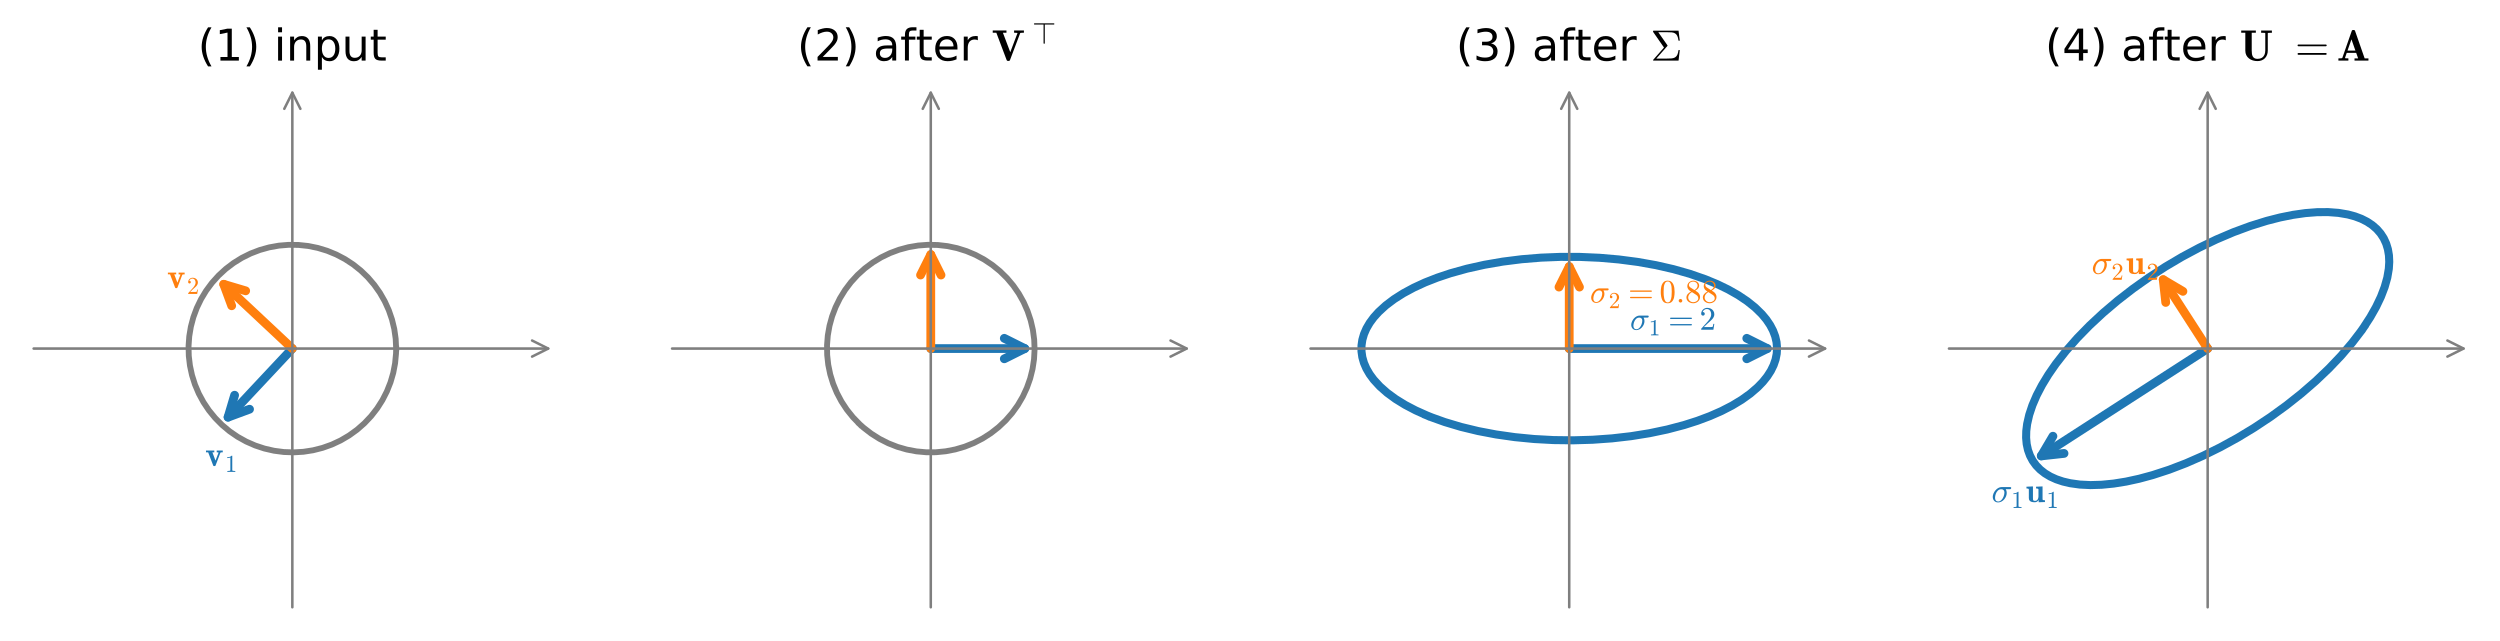
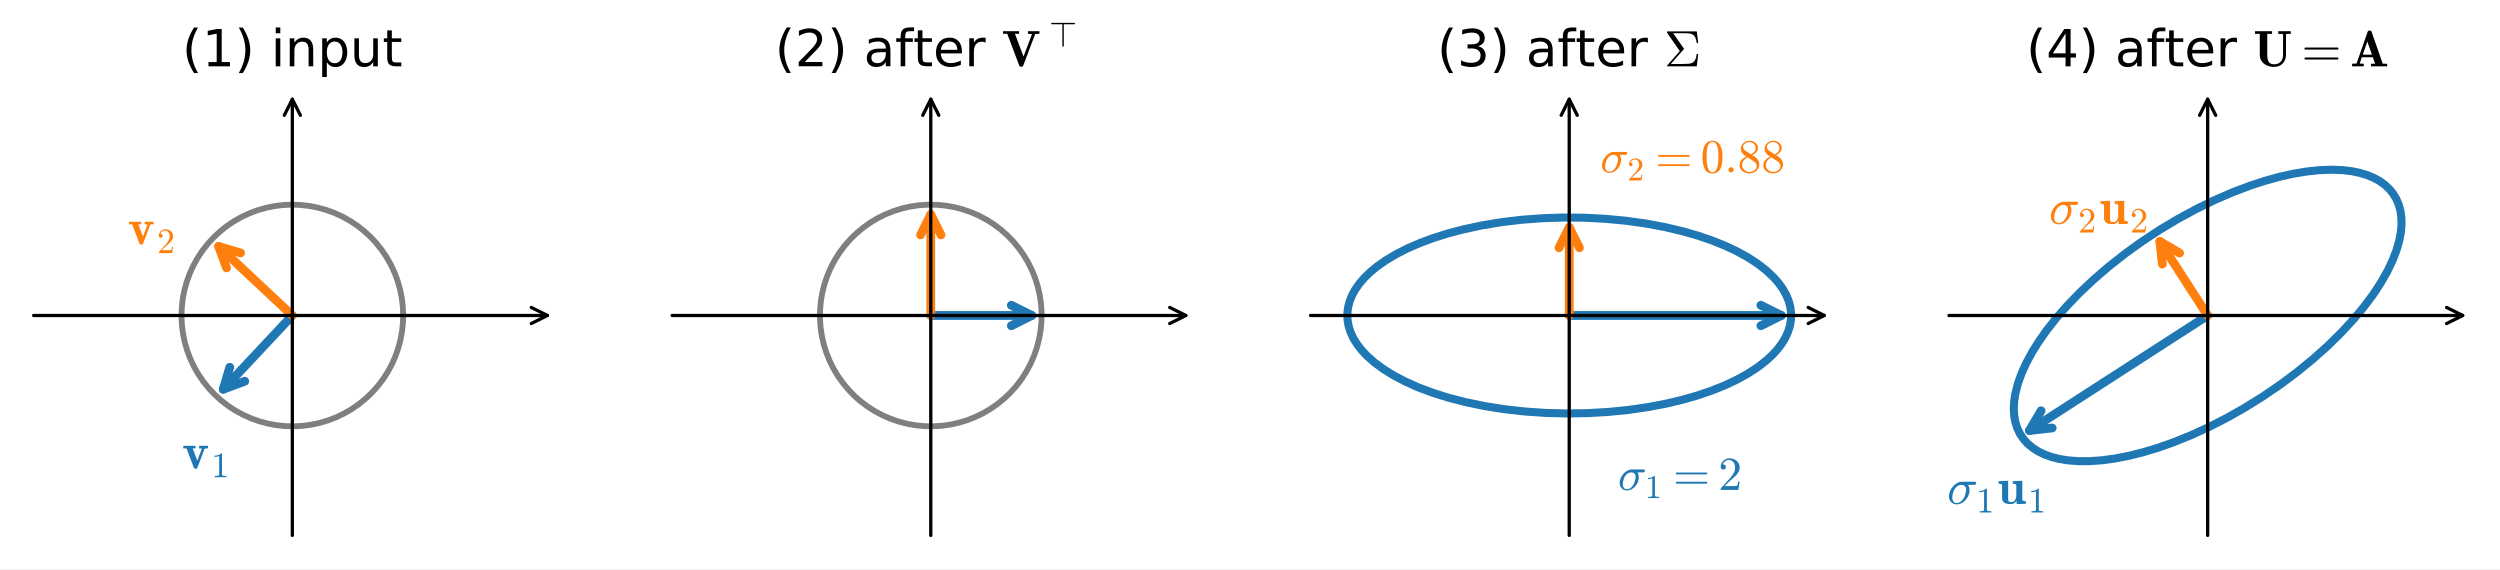
- <svg xmlns="http://www.w3.org/2000/svg" xmlns:xlink="http://www.w3.org/1999/xlink" width="684pt" height="175.35pt" viewBox="0 0 684 175.35" version="1.1">
+ <svg xmlns="http://www.w3.org/2000/svg" xmlns:xlink="http://www.w3.org/1999/xlink" width="684pt" height="155.685pt" viewBox="0 0 684 155.685" version="1.1">
  <defs>
    <style type="text/css">*{stroke-linejoin: round; stroke-linecap: butt}</style>
  </defs>
  <g id="figure_1">
    <g id="patch_1">
-       <path d="M 0 175.35  L 684 175.35  L 684 0  L 0 0  z " style="fill: #ffffff" />
+       <path d="M 0 155.685  L 684 155.685  L 684 0  L 0 0  z " style="fill: #ffffff" />
    </g>
    <g id="axes_1">
      <g id="line2d_1">
-         <path d="M 108.383 95.367  L 108.257 92.688  L 107.878 90.032  L 107.25 87.424  L 106.379 84.887  L 105.273 82.443  L 103.941 80.115  L 102.395 77.923  L 100.649 75.886  L 98.719 74.023  L 96.622 72.351  L 94.376 70.884  L 92.002 69.635  L 89.521 68.616  L 86.955 67.835  L 84.326 67.3  L 81.659 67.016  L 78.977 66.984  L 76.303 67.205  L 73.663 67.678  L 71.079 68.398  L 68.574 69.358  L 66.171 70.551  L 63.892 71.964  L 61.755 73.587  L 59.782 75.404  L 57.989 77.398  L 56.392 79.553  L 55.005 81.85  L 53.841 84.266  L 52.91 86.782  L 52.221 89.375  L 51.78 92.02  L 51.59 94.696  L 51.653 97.378  L 51.969 100.042  L 52.535 102.664  L 53.346 105.221  L 54.394 107.69  L 55.671 110.049  L 57.165 112.277  L 58.862 114.354  L 60.747 116.262  L 62.804 117.984  L 65.015 119.503  L 67.359 120.808  L 69.815 121.885  L 72.362 122.726  L 74.977 123.323  L 77.637 123.671  L 80.318 123.766  L 82.996 123.608  L 85.647 123.197  L 88.247 122.539  L 90.774 121.638  L 93.204 120.503  L 95.516 119.143  L 97.69 117.572  L 99.706 115.802  L 101.546 113.85  L 103.194 111.733  L 104.634 109.47  L 105.855 107.082  L 106.845 104.589  L 107.595 102.013  L 108.099 99.379  L 108.352 96.708  L 108.383 95.367  L 108.383 95.367  " clip-path="url(#p48789c0e37)" style="fill: none; stroke: #7f7f7f; stroke-width: 1.6; stroke-linecap: square" />
+         <path d="M 110.309 86.317  L 110.215 83.932  L 109.933 81.561  L 109.467 79.22  L 108.817 76.923  L 107.989 74.684  L 106.987 72.517  L 105.818 70.436  L 104.489 68.453  L 103.008 66.581  L 101.384 64.831  L 99.628 63.214  L 97.75 61.741  L 95.762 60.419  L 93.676 59.258  L 91.505 58.265  L 89.263 57.446  L 86.963 56.805  L 84.62 56.348  L 82.249 56.076  L 79.863 55.991  L 77.478 56.094  L 75.109 56.385  L 72.77 56.861  L 70.475 57.52  L 68.24 58.357  L 66.077 59.367  L 64 60.544  L 62.022 61.881  L 60.156 63.37  L 58.413 65  L 56.803 66.763  L 55.336 68.647  L 54.023 70.64  L 52.87 72.73  L 51.886 74.905  L 51.075 77.15  L 50.444 79.452  L 49.995 81.797  L 49.733 84.17  L 49.657 86.556  L 49.77 88.94  L 50.07 91.308  L 50.555 93.646  L 51.223 95.938  L 52.069 98.17  L 53.088 100.329  L 54.273 102.401  L 55.618 104.373  L 57.114 106.234  L 58.751 107.971  L 60.52 109.574  L 62.409 111.032  L 64.408 112.338  L 66.503 113.482  L 68.681 114.459  L 70.93 115.26  L 73.234 115.883  L 75.581 116.322  L 77.955 116.575  L 80.341 116.641  L 82.725 116.519  L 85.092 116.21  L 87.427 115.715  L 89.716 115.038  L 91.945 114.184  L 94.1 113.157  L 96.168 111.963  L 98.135 110.61  L 99.989 109.107  L 101.72 107.463  L 103.316 105.688  L 104.767 103.793  L 106.065 101.789  L 107.201 99.69  L 108.169 97.507  L 108.961 95.256  L 109.575 92.949  L 110.005 90.601  L 110.249 88.226  L 110.309 86.317  L 110.309 86.317  " clip-path="url(#pe063503631)" style="fill: none; stroke: #7f7f7f; stroke-width: 1.6; stroke-linecap: square" />
      </g>
      <g id="patch_2">
-         <path d="M 79.983 95.367  Q 70.274 105.73 62.399 114.134  " style="fill: none; stroke: #1f77b4; stroke-width: 2.4; stroke-linecap: round" />
-         <path d="M 68.271 111.962  L 62.399 114.134  L 64.185 108.133  " style="fill: none; stroke: #1f77b4; stroke-width: 2.4; stroke-linecap: round" />
+         <path d="M 79.983 86.317  Q 69.615 97.382 61.083 106.489  " style="fill: none; stroke: #1f77b4; stroke-width: 2.4; stroke-linecap: round" />
+         <path d="M 66.955 104.317  L 61.083 106.489  L 62.868 100.488  " style="fill: none; stroke: #1f77b4; stroke-width: 2.4; stroke-linecap: round" />
      </g>
      <g id="patch_3">
-         <path d="M 79.983 95.367  Q 69.62 85.658 61.215 77.784  " style="fill: none; stroke: #ff7f0e; stroke-width: 2.4; stroke-linecap: round" />
-         <path d="M 63.387 83.656  L 61.215 77.784  L 67.216 79.569  " style="fill: none; stroke: #ff7f0e; stroke-width: 2.4; stroke-linecap: round" />
+         <path d="M 79.983 86.317  Q 68.917 75.95 59.81 67.417  " style="fill: none; stroke: #ff7f0e; stroke-width: 2.4; stroke-linecap: round" />
+         <path d="M 61.982 73.289  L 59.81 67.417  L 65.811 69.203  " style="fill: none; stroke: #ff7f0e; stroke-width: 2.4; stroke-linecap: round" />
      </g>
      <g id="text_1">
-         <g style="fill: #1f77b4" transform="translate(56.14984 127.5456) scale(0.095 -0.095)">
+         <g style="fill: #1f77b4" transform="translate(49.83442 128.2683) scale(0.14 -0.14)">
          <defs>
            <path id="Cmb10-76" d="M 1466 91  L 544 2516  L 141 2516  L 141 2841  L 1672 2841  L 1672 2516  L 1319 2516  L 1894 984  L 2456 2463  Q 2456 2494 2342 2505  Q 2228 2516 2119 2516  L 2119 2841  L 3231 2841  L 3231 2516  Q 2828 2516 2803 2456  L 1906 91  Q 1866 -25 1741 -25  L 1631 -25  Q 1506 -25 1466 91  z " transform="scale(0.015625)" />
            <path id="Cmr10-31" d="M 594 0  L 594 225  Q 1394 225 1394 428  L 1394 3788  Q 1063 3628 556 3628  L 556 3853  Q 1341 3853 1741 4263  L 1831 4263  Q 1853 4263 1873 4245  Q 1894 4228 1894 4206  L 1894 428  Q 1894 225 2694 225  L 2694 0  L 594 0  z " transform="scale(0.015625)" />
          </defs>
          <use xlink:href="#Cmb10-76" transform="translate(0 0.609375)" />
          <use xlink:href="#Cmr10-31" transform="translate(57.14969 -16.39688) scale(0.7)" />
        </g>
      </g>
      <g id="text_2">
-         <g style="fill: #ff7f0e" transform="translate(45.72294 78.85812) scale(0.095 -0.095)">
+         <g style="fill: #ff7f0e" transform="translate(34.96433 66.96185) scale(0.14 -0.14)">
          <defs>
            <path id="Cmr10-32" d="M 319 0  L 319 172  Q 319 188 331 206  L 1325 1306  Q 1550 1550 1690 1715  Q 1831 1881 1968 2097  Q 2106 2313 2186 2536  Q 2266 2759 2266 3009  Q 2266 3272 2169 3511  Q 2072 3750 1880 3894  Q 1688 4038 1416 4038  Q 1138 4038 916 3870  Q 694 3703 603 3438  Q 628 3444 672 3444  Q 816 3444 917 3347  Q 1019 3250 1019 3097  Q 1019 2950 917 2848  Q 816 2747 672 2747  Q 522 2747 420 2851  Q 319 2956 319 3097  Q 319 3338 409 3548  Q 500 3759 670 3923  Q 841 4088 1055 4175  Q 1269 4263 1509 4263  Q 1875 4263 2190 4108  Q 2506 3953 2690 3670  Q 2875 3388 2875 3009  Q 2875 2731 2753 2481  Q 2631 2231 2440 2026  Q 2250 1822 1953 1562  Q 1656 1303 1563 1216  L 838 519  L 1453 519  Q 1906 519 2211 526  Q 2516 534 2534 550  Q 2609 631 2688 1141  L 2875 1141  L 2694 0  L 319 0  z " transform="scale(0.015625)" />
          </defs>
          <use xlink:href="#Cmb10-76" transform="translate(0 0.609375)" />
          <use xlink:href="#Cmr10-32" transform="translate(57.14969 -16.39688) scale(0.7)" />
        </g>
      </g>
      <g id="patch_4">
-         <path d="M 9.203 95.367  Q 79.983 95.367 149.98 95.367  " style="fill: none; stroke: #7f7f7f; stroke-width: 0.7; stroke-linecap: round" />
-         <path d="M 145.58 93.167  L 149.98 95.367  L 145.58 97.567  " style="fill: none; stroke: #7f7f7f; stroke-width: 0.7; stroke-linecap: round" />
+         <path d="M 9.203 86.317  Q 79.983 86.317 149.757 86.317  " style="fill: none; stroke: #000000; stroke-width: 0.9; stroke-linecap: round" />
+         <path d="M 145.357 84.117  L 149.757 86.317  L 145.357 88.517  " style="fill: none; stroke: #000000; stroke-width: 0.9; stroke-linecap: round" />
      </g>
      <g id="patch_5">
-         <path d="M 79.983 166.146  Q 79.983 95.366 79.983 25.369  " style="fill: none; stroke: #7f7f7f; stroke-width: 0.7; stroke-linecap: round" />
-         <path d="M 77.783 29.769  L 79.983 25.369  L 82.183 29.769  " style="fill: none; stroke: #7f7f7f; stroke-width: 0.7; stroke-linecap: round" />
+         <path d="M 79.983 146.486  Q 79.983 86.316 79.983 27.152  " style="fill: none; stroke: #000000; stroke-width: 0.9; stroke-linecap: round" />
+         <path d="M 77.783 31.552  L 79.983 27.152  L 82.183 31.552  " style="fill: none; stroke: #000000; stroke-width: 0.9; stroke-linecap: round" />
      </g>
      <g id="text_3">
-         <g transform="translate(54.14323 16.58438) scale(0.12 -0.12)">
+         <g transform="translate(49.83667 18.14844) scale(0.14 -0.14)">
          <defs>
            <path id="DejaVuSans-28" d="M 1984 4856  Q 1566 4138 1362 3434  Q 1159 2731 1159 2009  Q 1159 1288 1364 580  Q 1569 -128 1984 -844  L 1484 -844  Q 1016 -109 783 600  Q 550 1309 550 2009  Q 550 2706 781 3412  Q 1013 4119 1484 4856  L 1984 4856  z " transform="scale(0.015625)" />
            <path id="DejaVuSans-31" d="M 794 531  L 1825 531  L 1825 4091  L 703 3866  L 703 4441  L 1819 4666  L 2450 4666  L 2450 531  L 3481 531  L 3481 0  L 794 0  L 794 531  z " transform="scale(0.015625)" />
            <path id="DejaVuSans-29" d="M 513 4856  L 1013 4856  Q 1481 4119 1714 3412  Q 1947 2706 1947 2009  Q 1947 1309 1714 600  Q 1481 -109 1013 -844  L 513 -844  Q 928 -128 1133 580  Q 1338 1288 1338 2009  Q 1338 2731 1133 3434  Q 928 4138 513 4856  z " transform="scale(0.015625)" />
            <path id="DejaVuSans-20" transform="scale(0.015625)" />
            <path id="DejaVuSans-69" d="M 603 3500  L 1178 3500  L 1178 0  L 603 0  L 603 3500  z M 603 4863  L 1178 4863  L 1178 4134  L 603 4134  L 603 4863  z " transform="scale(0.015625)" />
            <path id="DejaVuSans-6e" d="M 3513 2113  L 3513 0  L 2938 0  L 2938 2094  Q 2938 2591 2744 2837  Q 2550 3084 2163 3084  Q 1697 3084 1428 2787  Q 1159 2491 1159 1978  L 1159 0  L 581 0  L 581 3500  L 1159 3500  L 1159 2956  Q 1366 3272 1645 3428  Q 1925 3584 2291 3584  Q 2894 3584 3203 3211  Q 3513 2838 3513 2113  z " transform="scale(0.015625)" />
            <path id="DejaVuSans-70" d="M 1159 525  L 1159 -1331  L 581 -1331  L 581 3500  L 1159 3500  L 1159 2969  Q 1341 3281 1617 3432  Q 1894 3584 2278 3584  Q 2916 3584 3314 3078  Q 3713 2572 3713 1747  Q 3713 922 3314 415  Q 2916 -91 2278 -91  Q 1894 -91 1617 61  Q 1341 213 1159 525  z M 3116 1747  Q 3116 2381 2855 2742  Q 2594 3103 2138 3103  Q 1681 3103 1420 2742  Q 1159 2381 1159 1747  Q 1159 1113 1420 752  Q 1681 391 2138 391  Q 2594 391 2855 752  Q 3116 1113 3116 1747  z " transform="scale(0.015625)" />
            <path id="DejaVuSans-75" d="M 544 1381  L 544 3500  L 1119 3500  L 1119 1403  Q 1119 906 1312 657  Q 1506 409 1894 409  Q 2359 409 2629 706  Q 2900 1003 2900 1516  L 2900 3500  L 3475 3500  L 3475 0  L 2900 0  L 2900 538  Q 2691 219 2414 64  Q 2138 -91 1772 -91  Q 1169 -91 856 284  Q 544 659 544 1381  z M 1991 3584  L 1991 3584  z " transform="scale(0.015625)" />
            <path id="DejaVuSans-74" d="M 1172 4494  L 1172 3500  L 2356 3500  L 2356 3053  L 1172 3053  L 1172 1153  Q 1172 725 1289 603  Q 1406 481 1766 481  L 2356 481  L 2356 0  L 1766 0  Q 1100 0 847 248  Q 594 497 594 1153  L 594 3053  L 172 3053  L 172 3500  L 594 3500  L 594 4494  L 1172 4494  z " transform="scale(0.015625)" />
          </defs>
          <use xlink:href="#DejaVuSans-28" />
          <use xlink:href="#DejaVuSans-31" transform="translate(39.01367 0)" />
          <use xlink:href="#DejaVuSans-29" transform="translate(102.6367 0)" />
          <use xlink:href="#DejaVuSans-20" transform="translate(141.6504 0)" />
          <use xlink:href="#DejaVuSans-69" transform="translate(173.4375 0)" />
          <use xlink:href="#DejaVuSans-6e" transform="translate(201.2207 0)" />
          <use xlink:href="#DejaVuSans-70" transform="translate(264.5996 0)" />
          <use xlink:href="#DejaVuSans-75" transform="translate(328.0762 0)" />
          <use xlink:href="#DejaVuSans-74" transform="translate(391.4551 0)" />
        </g>
      </g>
    </g>
    <g id="axes_2">
      <g id="line2d_2">
-         <path d="M 235.243 116.093  L 233.374 114.168  L 231.695 112.076  L 230.221 109.835  L 228.965 107.465  L 227.939 104.987  L 227.15 102.423  L 226.607 99.796  L 226.315 97.129  L 226.275 94.447  L 226.488 91.773  L 226.953 89.131  L 227.665 86.545  L 228.618 84.038  L 229.803 81.631  L 231.209 79.347  L 232.825 77.206  L 234.636 75.227  L 236.626 73.428  L 238.776 71.824  L 241.068 70.43  L 243.481 69.259  L 245.994 68.321  L 248.584 67.624  L 251.229 67.174  L 253.904 66.976  L 256.586 67.031  L 259.25 67.339  L 261.874 67.897  L 264.434 68.7  L 266.906 69.741  L 269.269 71.011  L 271.501 72.498  L 273.584 74.189  L 275.498 76.068  L 277.225 78.12  L 278.752 80.326  L 280.063 82.666  L 281.148 85.119  L 281.997 87.664  L 282.602 90.277  L 282.957 92.936  L 283.061 95.616  L 282.91 98.294  L 282.508 100.946  L 281.858 103.549  L 280.964 106.078  L 279.837 108.512  L 278.484 110.829  L 276.919 113.007  L 275.156 115.028  L 273.209 116.874  L 271.098 118.528  L 268.839 119.976  L 266.454 121.203  L 263.964 122.201  L 261.391 122.959  L 258.758 123.471  L 256.088 123.732  L 253.406 123.74  L 250.735 123.495  L 248.098 122.999  L 245.521 122.257  L 243.025 121.275  L 240.632 120.061  L 238.365 118.628  L 236.243 116.986  L 235.243 116.093  L 235.243 116.093  " clip-path="url(#p3567fd487d)" style="fill: none; stroke: #7f7f7f; stroke-width: 1.6; stroke-linecap: square" />
+         <path d="M 233.927 108.447  L 232.25 106.748  L 230.713 104.922  L 229.323 102.981  L 228.091 100.936  L 227.024 98.801  L 226.127 96.589  L 225.408 94.312  L 224.87 91.987  L 224.516 89.626  L 224.349 87.245  L 224.37 84.858  L 224.579 82.479  L 224.974 80.125  L 225.553 77.809  L 226.312 75.546  L 227.247 73.35  L 228.352 71.234  L 229.62 69.211  L 231.043 67.294  L 232.612 65.496  L 234.318 63.826  L 236.15 62.296  L 238.097 60.914  L 240.146 59.69  L 242.286 58.631  L 244.502 57.743  L 246.781 57.033  L 249.108 56.503  L 251.471 56.159  L 253.853 56.002  L 256.24 56.032  L 258.617 56.25  L 260.969 56.654  L 263.283 57.242  L 265.543 58.011  L 267.736 58.954  L 269.848 60.067  L 271.865 61.343  L 273.776 62.774  L 275.569 64.35  L 277.232 66.063  L 278.755 67.901  L 280.129 69.853  L 281.345 71.907  L 282.396 74.051  L 283.274 76.27  L 283.976 78.552  L 284.496 80.882  L 284.831 83.245  L 284.979 85.628  L 284.939 88.015  L 284.712 90.391  L 284.298 92.742  L 283.701 95.053  L 282.924 97.311  L 281.972 99.5  L 280.85 101.607  L 279.567 103.619  L 278.129 105.525  L 276.545 107.311  L 274.826 108.967  L 272.982 110.483  L 271.024 111.849  L 268.965 113.057  L 266.818 114.1  L 264.595 114.97  L 262.31 115.662  L 259.978 116.173  L 257.614 116.499  L 255.23 116.638  L 252.844 116.589  L 250.468 116.352  L 248.119 115.929  L 245.81 115.323  L 243.556 114.537  L 241.371 113.576  L 239.268 112.446  L 237.26 111.154  L 235.361 109.709  L 233.927 108.447  L 233.927 108.447  " clip-path="url(#pa040b38dfc)" style="fill: none; stroke: #7f7f7f; stroke-width: 1.6; stroke-linecap: square" />
      </g>
      <g id="patch_6">
-         <path d="M 254.661 95.367  Q 268.861 95.367 280.378 95.367  " style="fill: none; stroke: #1f77b4; stroke-width: 2.4; stroke-linecap: round" />
-         <path d="M 274.778 92.567  L 280.378 95.367  L 274.778 98.167  " style="fill: none; stroke: #1f77b4; stroke-width: 2.4; stroke-linecap: round" />
+         <path d="M 254.661 86.317  Q 269.824 86.317 282.304 86.317  " style="fill: none; stroke: #1f77b4; stroke-width: 2.4; stroke-linecap: round" />
+         <path d="M 276.704 83.517  L 282.304 86.317  L 276.704 89.117  " style="fill: none; stroke: #1f77b4; stroke-width: 2.4; stroke-linecap: round" />
      </g>
      <g id="patch_7">
-         <path d="M 254.661 95.367  Q 254.661 81.167 254.661 69.649  " style="fill: none; stroke: #ff7f0e; stroke-width: 2.4; stroke-linecap: round" />
-         <path d="M 251.861 75.249  L 254.661 69.649  L 257.461 75.249  " style="fill: none; stroke: #ff7f0e; stroke-width: 2.4; stroke-linecap: round" />
+         <path d="M 254.661 86.317  Q 254.661 71.154 254.661 58.674  " style="fill: none; stroke: #ff7f0e; stroke-width: 2.4; stroke-linecap: round" />
+         <path d="M 251.861 64.274  L 254.661 58.674  L 257.461 64.274  " style="fill: none; stroke: #ff7f0e; stroke-width: 2.4; stroke-linecap: round" />
      </g>
      <g id="patch_8">
-         <path d="M 183.882 95.367  Q 254.662 95.367 324.659 95.367  " style="fill: none; stroke: #7f7f7f; stroke-width: 0.7; stroke-linecap: round" />
-         <path d="M 320.259 93.167  L 324.659 95.367  L 320.259 97.567  " style="fill: none; stroke: #7f7f7f; stroke-width: 0.7; stroke-linecap: round" />
+         <path d="M 183.882 86.317  Q 254.662 86.317 324.435 86.317  " style="fill: none; stroke: #000000; stroke-width: 0.9; stroke-linecap: round" />
+         <path d="M 320.035 84.117  L 324.435 86.317  L 320.035 88.517  " style="fill: none; stroke: #000000; stroke-width: 0.9; stroke-linecap: round" />
      </g>
      <g id="patch_9">
-         <path d="M 254.661 166.146  Q 254.661 95.366 254.661 25.369  " style="fill: none; stroke: #7f7f7f; stroke-width: 0.7; stroke-linecap: round" />
-         <path d="M 252.461 29.769  L 254.661 25.369  L 256.861 29.769  " style="fill: none; stroke: #7f7f7f; stroke-width: 0.7; stroke-linecap: round" />
+         <path d="M 254.661 146.486  Q 254.661 86.316 254.661 27.152  " style="fill: none; stroke: #000000; stroke-width: 0.9; stroke-linecap: round" />
+         <path d="M 252.461 31.552  L 254.661 27.152  L 256.861 31.552  " style="fill: none; stroke: #000000; stroke-width: 0.9; stroke-linecap: round" />
      </g>
      <g id="text_4">
-         <g transform="translate(218.1209 16.58438) scale(0.12 -0.12)">
+         <g transform="translate(212.0309 18.14844) scale(0.14 -0.14)">
          <defs>
            <path id="DejaVuSans-32" d="M 1228 531  L 3431 531  L 3431 0  L 469 0  L 469 531  Q 828 903 1448 1529  Q 2069 2156 2228 2338  Q 2531 2678 2651 2914  Q 2772 3150 2772 3378  Q 2772 3750 2511 3984  Q 2250 4219 1831 4219  Q 1534 4219 1204 4116  Q 875 4013 500 3803  L 500 4441  Q 881 4594 1212 4672  Q 1544 4750 1819 4750  Q 2544 4750 2975 4387  Q 3406 4025 3406 3419  Q 3406 3131 3298 2873  Q 3191 2616 2906 2266  Q 2828 2175 2409 1742  Q 1991 1309 1228 531  z " transform="scale(0.015625)" />
            <path id="DejaVuSans-61" d="M 2194 1759  Q 1497 1759 1228 1600  Q 959 1441 959 1056  Q 959 750 1161 570  Q 1363 391 1709 391  Q 2188 391 2477 730  Q 2766 1069 2766 1631  L 2766 1759  L 2194 1759  z M 3341 1997  L 3341 0  L 2766 0  L 2766 531  Q 2569 213 2275 61  Q 1981 -91 1556 -91  Q 1019 -91 701 211  Q 384 513 384 1019  Q 384 1609 779 1909  Q 1175 2209 1959 2209  L 2766 2209  L 2766 2266  Q 2766 2663 2505 2880  Q 2244 3097 1772 3097  Q 1472 3097 1187 3025  Q 903 2953 641 2809  L 641 3341  Q 956 3463 1253 3523  Q 1550 3584 1831 3584  Q 2591 3584 2966 3190  Q 3341 2797 3341 1997  z " transform="scale(0.015625)" />
            <path id="DejaVuSans-66" d="M 2375 4863  L 2375 4384  L 1825 4384  Q 1516 4384 1395 4259  Q 1275 4134 1275 3809  L 1275 3500  L 2222 3500  L 2222 3053  L 1275 3053  L 1275 0  L 697 0  L 697 3053  L 147 3053  L 147 3500  L 697 3500  L 697 3744  Q 697 4328 969 4595  Q 1241 4863 1831 4863  L 2375 4863  z " transform="scale(0.015625)" />
            <path id="DejaVuSans-65" d="M 3597 1894  L 3597 1613  L 953 1613  Q 991 1019 1311 708  Q 1631 397 2203 397  Q 2534 397 2845 478  Q 3156 559 3463 722  L 3463 178  Q 3153 47 2828 -22  Q 2503 -91 2169 -91  Q 1331 -91 842 396  Q 353 884 353 1716  Q 353 2575 817 3079  Q 1281 3584 2069 3584  Q 2775 3584 3186 3129  Q 3597 2675 3597 1894  z M 3022 2063  Q 3016 2534 2758 2815  Q 2500 3097 2075 3097  Q 1594 3097 1305 2825  Q 1016 2553 972 2059  L 3022 2063  z " transform="scale(0.015625)" />
            <path id="DejaVuSans-72" d="M 2631 2963  Q 2534 3019 2420 3045  Q 2306 3072 2169 3072  Q 1681 3072 1420 2755  Q 1159 2438 1159 1844  L 1159 0  L 581 0  L 581 3500  L 1159 3500  L 1159 2956  Q 1341 3275 1631 3429  Q 1922 3584 2338 3584  Q 2397 3584 2469 3576  Q 2541 3569 2628 3553  L 2631 2963  z " transform="scale(0.015625)" />
            <path id="Cmb10-56" d="M 2175 63  L 666 4063  L 141 4063  L 141 4391  L 2144 4391  L 2144 4063  L 1625 4063  L 2700 1222  L 3756 4013  Q 3756 4028 3700 4036  Q 3644 4044 3616 4044  Q 3434 4063 3256 4063  L 3256 4391  L 4691 4391  L 4691 4063  Q 4522 4063 4340 4053  Q 4159 4044 4147 4006  L 2656 63  Q 2616 -50 2491 -50  L 2344 -50  Q 2222 -50 2175 63  z " transform="scale(0.015625)" />
            <path id="Cmsy10-3e" d="M 2363 122  L 2363 4006  L 481 4006  Q 428 4006 393 4047  Q 359 4088 359 4134  Q 359 4181 393 4222  Q 428 4263 481 4263  L 4506 4263  Q 4553 4263 4587 4222  Q 4622 4181 4622 4134  Q 4622 4088 4587 4047  Q 4553 4006 4506 4006  L 2619 4006  L 2619 122  Q 2619 69 2578 34  Q 2538 0 2491 0  Q 2438 0 2400 34  Q 2363 69 2363 122  z " transform="scale(0.015625)" />
          </defs>
          <use xlink:href="#DejaVuSans-28" transform="translate(0 0.109375)" />
          <use xlink:href="#DejaVuSans-32" transform="translate(39.01367 0.109375)" />
          <use xlink:href="#DejaVuSans-29" transform="translate(102.6367 0.109375)" />
          <use xlink:href="#DejaVuSans-20" transform="translate(141.6504 0.109375)" />
          <use xlink:href="#DejaVuSans-61" transform="translate(173.4375 0.109375)" />
          <use xlink:href="#DejaVuSans-66" transform="translate(234.7168 0.109375)" />
          <use xlink:href="#DejaVuSans-74" transform="translate(269.9219 0.109375)" />
          <use xlink:href="#DejaVuSans-65" transform="translate(309.1309 0.109375)" />
          <use xlink:href="#DejaVuSans-72" transform="translate(370.6543 0.109375)" />
          <use xlink:href="#DejaVuSans-20" transform="translate(411.7676 0.109375)" />
          <use xlink:href="#Cmb10-56" transform="translate(443.5547 0.109375)" />
          <use xlink:href="#Cmsy10-3e" transform="translate(535.7981 38.37344) scale(0.7)" />
        </g>
      </g>
    </g>
    <g id="axes_3">
      <g id="line2d_3">
-         <path d="M 390.462 113.69  L 387.319 112.283  L 384.436 110.771  L 381.831 109.164  L 379.521 107.471  L 377.519 105.703  L 375.839 103.871  L 374.732 102.367  L 373.843 100.836  L 373.173 99.282  L 372.727 97.713  L 372.504 96.135  L 372.508 94.554  L 372.736 92.976  L 373.189 91.407  L 373.865 89.854  L 374.761 88.323  L 375.873 86.82  L 377.198 85.351  L 379.144 83.571  L 381.4 81.864  L 383.954 80.241  L 386.789 78.712  L 389.887 77.285  L 393.231 75.971  L 396.797 74.777  L 401.342 73.513  L 406.136 72.444  L 411.137 71.58  L 416.3 70.928  L 421.58 70.494  L 426.929 70.281  L 432.299 70.293  L 437.643 70.528  L 442.913 70.985  L 448.062 71.659  L 453.044 72.545  L 457.814 73.634  L 462.331 74.917  L 466.553 76.383  L 469.819 77.734  L 472.834 79.195  L 475.58 80.755  L 478.04 82.407  L 480.198 84.138  L 482.04 85.939  L 483.28 87.423  L 484.305 88.938  L 485.112 90.479  L 485.699 92.039  L 486.061 93.612  L 486.199 95.192  L 486.111 96.773  L 485.798 98.348  L 485.261 99.911  L 484.503 101.457  L 483.525 102.978  L 482.333 104.469  L 480.93 105.924  L 478.89 107.683  L 476.542 109.366  L 473.903 110.962  L 470.987 112.462  L 467.813 113.855  L 464.4 115.134  L 460.771 116.291  L 456.16 117.507  L 451.31 118.525  L 446.264 119.337  L 441.067 119.935  L 435.766 120.314  L 430.407 120.471  L 425.039 120.403  L 419.709 120.113  L 414.465 119.601  L 409.353 118.873  L 404.42 117.936  L 399.71 116.797  L 395.263 115.467  L 391.788 114.221  L 390.462 113.69  L 390.462 113.69  " clip-path="url(#p50597702fc)" style="fill: none; stroke: #1f77b4; stroke-width: 2.2; stroke-linecap: square" />
+         <path d="M 387.827 105.882  L 384.471 104.379  L 381.392 102.765  L 378.611 101.049  L 376.144 99.241  L 374.006 97.354  L 372.543 95.794  L 371.305 94.196  L 370.296 92.568  L 369.522 90.914  L 368.986 89.242  L 368.688 87.559  L 368.632 85.871  L 368.816 84.184  L 369.24 82.506  L 369.902 80.843  L 370.8 79.202  L 371.931 77.589  L 373.289 76.01  L 374.869 74.473  L 376.666 72.982  L 379.204 71.194  L 382.053 69.5  L 385.195 67.909  L 388.611 66.433  L 392.279 65.08  L 396.176 63.859  L 400.28 62.777  L 405.439 61.671  L 410.811 60.785  L 416.348 60.127  L 422.002 59.703  L 427.721 59.516  L 433.454 59.568  L 439.151 59.859  L 444.76 60.386  L 450.231 61.144  L 455.517 62.126  L 460.568 63.325  L 464.567 64.481  L 468.347 65.772  L 471.886 67.19  L 475.161 68.727  L 478.153 70.373  L 480.841 72.118  L 483.211 73.951  L 485.247 75.86  L 486.626 77.435  L 487.779 79.045  L 488.7 80.684  L 489.385 82.345  L 489.832 84.022  L 490.039 85.708  L 490.006 87.396  L 489.732 89.08  L 489.218 90.754  L 488.467 92.409  L 487.481 94.041  L 486.265 95.641  L 484.823 97.205  L 483.16 98.726  L 480.783 100.557  L 478.087 102.299  L 475.09 103.943  L 471.808 105.477  L 468.264 106.893  L 464.478 108.181  L 460.474 109.334  L 456.278 110.344  L 451.024 111.359  L 445.577 112.151  L 439.985 112.712  L 434.299 113.038  L 428.567 113.125  L 422.843 112.973  L 417.177 112.584  L 411.619 111.96  L 406.219 111.107  L 401.026 110.034  L 396.085 108.748  L 392.192 107.524  L 388.53 106.168  L 387.827 105.882  L 387.827 105.882  " clip-path="url(#pd6f8b41603)" style="fill: none; stroke: #1f77b4; stroke-width: 2.2; stroke-linecap: square" />
      </g>
      <g id="patch_10">
-         <path d="M 429.339 95.367  Q 457.77 95.367 483.517 95.367  " style="fill: none; stroke: #1f77b4; stroke-width: 2.4; stroke-linecap: round" />
-         <path d="M 477.917 92.567  L 483.517 95.367  L 477.917 98.167  " style="fill: none; stroke: #1f77b4; stroke-width: 2.4; stroke-linecap: round" />
+         <path d="M 429.339 86.317  Q 459.697 86.317 487.372 86.317  " style="fill: none; stroke: #1f77b4; stroke-width: 2.4; stroke-linecap: round" />
+         <path d="M 481.772 83.517  L 487.372 86.317  L 481.772 89.117  " style="fill: none; stroke: #1f77b4; stroke-width: 2.4; stroke-linecap: round" />
      </g>
      <g id="patch_11">
-         <path d="M 429.339 95.367  Q 429.339 82.813 429.339 72.942  " style="fill: none; stroke: #ff7f0e; stroke-width: 2.4; stroke-linecap: round" />
-         <path d="M 426.539 78.542  L 429.339 72.942  L 432.139 78.542  " style="fill: none; stroke: #ff7f0e; stroke-width: 2.4; stroke-linecap: round" />
+         <path d="M 429.339 86.317  Q 429.339 72.912 429.339 62.19  " style="fill: none; stroke: #ff7f0e; stroke-width: 2.4; stroke-linecap: round" />
+         <path d="M 426.539 67.79  L 429.339 62.19  L 432.139 67.79  " style="fill: none; stroke: #ff7f0e; stroke-width: 2.4; stroke-linecap: round" />
      </g>
      <g id="text_5">
-         <g style="fill: #1f77b4" transform="translate(445.9798 90.25483) scale(0.09 -0.09)">
+         <g style="fill: #1f77b4" transform="translate(442.6671 134.1025) scale(0.13 -0.13)">
          <defs>
            <path id="Cmmi10-be" d="M 1197 -72  Q 913 -72 692 64  Q 472 200 351 431  Q 231 663 231 941  Q 231 1238 365 1566  Q 500 1894 733 2166  Q 966 2438 1259 2598  Q 1553 2759 1863 2759  L 3475 2759  Q 3541 2759 3587 2715  Q 3634 2672 3634 2597  Q 3634 2503 3567 2433  Q 3500 2363 3406 2363  L 2625 2363  Q 2809 2088 2809 1697  Q 2809 1375 2684 1062  Q 2559 750 2337 492  Q 2116 234 1820 81  Q 1525 -72 1197 -72  z M 1203 97  Q 1553 97 1823 370  Q 2094 644 2237 1039  Q 2381 1434 2381 1772  Q 2381 2047 2229 2205  Q 2078 2363 1806 2363  Q 1434 2363 1173 2113  Q 913 1863 783 1484  Q 653 1106 653 756  Q 653 481 798 289  Q 944 97 1203 97  z " transform="scale(0.015625)" />
            <path id="Cmr10-3d" d="M 481 850  Q 428 850 393 890  Q 359 931 359 978  Q 359 1031 393 1068  Q 428 1106 481 1106  L 4500 1106  Q 4547 1106 4581 1068  Q 4616 1031 4616 978  Q 4616 931 4581 890  Q 4547 850 4500 850  L 481 850  z M 481 2094  Q 428 2094 393 2131  Q 359 2169 359 2222  Q 359 2269 393 2309  Q 428 2350 481 2350  L 4500 2350  Q 4547 2350 4581 2309  Q 4616 2269 4616 2222  Q 4616 2169 4581 2131  Q 4547 2094 4500 2094  L 481 2094  z " transform="scale(0.015625)" />
          </defs>
          <use xlink:href="#Cmmi10-be" transform="translate(0 0.390625)" />
          <use xlink:href="#Cmr10-31" transform="translate(57.08008 -16.61563) scale(0.7)" />
          <use xlink:href="#Cmr10-3d" transform="translate(116.016 0.390625)" />
          <use xlink:href="#Cmr10-32" transform="translate(211.2602 0.390625)" />
        </g>
      </g>
      <g id="text_6">
-         <g style="fill: #ff7f0e" transform="translate(435.0193 82.81282) scale(0.09 -0.09)">
+         <g style="fill: #ff7f0e" transform="translate(437.8304 47.22202) scale(0.13 -0.13)">
          <defs>
            <path id="Cmr10-30" d="M 1600 -141  Q 816 -141 533 504  Q 250 1150 250 2041  Q 250 2597 351 3087  Q 453 3578 754 3920  Q 1056 4263 1600 4263  Q 2022 4263 2290 4056  Q 2559 3850 2700 3523  Q 2841 3197 2892 2823  Q 2944 2450 2944 2041  Q 2944 1491 2842 1011  Q 2741 531 2444 195  Q 2147 -141 1600 -141  z M 1600 25  Q 1956 25 2131 390  Q 2306 756 2347 1200  Q 2388 1644 2388 2144  Q 2388 2625 2347 3031  Q 2306 3438 2132 3767  Q 1959 4097 1600 4097  Q 1238 4097 1063 3765  Q 888 3434 847 3029  Q 806 2625 806 2144  Q 806 1788 823 1472  Q 841 1156 916 820  Q 991 484 1158 254  Q 1325 25 1600 25  z " transform="scale(0.015625)" />
            <path id="Cmmi10-3a" d="M 538 353  Q 538 497 644 600  Q 750 703 891 703  Q 978 703 1062 656  Q 1147 609 1194 525  Q 1241 441 1241 353  Q 1241 213 1137 106  Q 1034 0 891 0  Q 750 0 644 106  Q 538 213 538 353  z " transform="scale(0.015625)" />
            <path id="Cmr10-38" d="M 269 972  Q 269 1356 522 1651  Q 775 1947 1172 2144  L 934 2297  Q 716 2441 578 2680  Q 441 2919 441 3181  Q 441 3488 602 3734  Q 763 3981 1030 4122  Q 1297 4263 1600 4263  Q 1884 4263 2148 4147  Q 2413 4031 2583 3815  Q 2753 3600 2753 3303  Q 2753 3088 2651 2903  Q 2550 2719 2373 2572  Q 2197 2425 1997 2322  L 2363 2088  Q 2616 1922 2770 1653  Q 2925 1384 2925 1088  Q 2925 741 2739 456  Q 2553 172 2247 15  Q 1941 -141 1600 -141  Q 1269 -141 961 -6  Q 653 128 461 383  Q 269 638 269 972  z M 616 972  Q 616 719 755 509  Q 894 300 1122 181  Q 1350 63 1600 63  Q 1972 63 2275 280  Q 2578 497 2578 856  Q 2578 978 2529 1098  Q 2481 1219 2395 1317  Q 2309 1416 2203 1478  L 1344 2034  Q 1144 1928 976 1765  Q 809 1603 712 1400  Q 616 1197 616 972  z M 1056 2925  L 1831 2425  Q 2100 2581 2272 2803  Q 2444 3025 2444 3303  Q 2444 3519 2323 3698  Q 2203 3878 2009 3978  Q 1816 4078 1594 4078  Q 1400 4078 1203 4003  Q 1006 3928 878 3779  Q 750 3631 750 3431  Q 750 3131 1056 2925  z " transform="scale(0.015625)" />
          </defs>
          <use xlink:href="#Cmmi10-be" transform="translate(0 0.390625)" />
          <use xlink:href="#Cmr10-32" transform="translate(57.08008 -16.61563) scale(0.7)" />
          <use xlink:href="#Cmr10-3d" transform="translate(116.016 0.390625)" />
          <use xlink:href="#Cmr10-30" transform="translate(211.2602 0.390625)" />
          <use xlink:href="#Cmmi10-3a" transform="translate(261.2602 0.390625)" />
          <use xlink:href="#Cmr10-38" transform="translate(288.9457 0.390625)" />
          <use xlink:href="#Cmr10-38" transform="translate(338.9457 0.390625)" />
        </g>
      </g>
      <g id="patch_12">
-         <path d="M 358.56 95.367  Q 429.34 95.367 499.337 95.367  " style="fill: none; stroke: #7f7f7f; stroke-width: 0.7; stroke-linecap: round" />
-         <path d="M 494.937 93.167  L 499.337 95.367  L 494.937 97.567  " style="fill: none; stroke: #7f7f7f; stroke-width: 0.7; stroke-linecap: round" />
+         <path d="M 358.56 86.317  Q 429.34 86.317 499.113 86.317  " style="fill: none; stroke: #000000; stroke-width: 0.9; stroke-linecap: round" />
+         <path d="M 494.713 84.117  L 499.113 86.317  L 494.713 88.517  " style="fill: none; stroke: #000000; stroke-width: 0.9; stroke-linecap: round" />
      </g>
      <g id="patch_13">
-         <path d="M 429.339 166.146  Q 429.339 95.366 429.339 25.369  " style="fill: none; stroke: #7f7f7f; stroke-width: 0.7; stroke-linecap: round" />
-         <path d="M 427.139 29.769  L 429.339 25.369  L 431.539 29.769  " style="fill: none; stroke: #7f7f7f; stroke-width: 0.7; stroke-linecap: round" />
+         <path d="M 429.339 146.486  Q 429.339 86.316 429.339 27.152  " style="fill: none; stroke: #000000; stroke-width: 0.9; stroke-linecap: round" />
+         <path d="M 427.139 31.552  L 429.339 27.152  L 431.539 31.552  " style="fill: none; stroke: #000000; stroke-width: 0.9; stroke-linecap: round" />
      </g>
      <g id="text_7">
-         <g transform="translate(398.3791 16.58438) scale(0.12 -0.12)">
+         <g transform="translate(393.2191 18.14844) scale(0.14 -0.14)">
          <defs>
            <path id="DejaVuSans-33" d="M 2597 2516  Q 3050 2419 3304 2112  Q 3559 1806 3559 1356  Q 3559 666 3084 287  Q 2609 -91 1734 -91  Q 1441 -91 1130 -33  Q 819 25 488 141  L 488 750  Q 750 597 1062 519  Q 1375 441 1716 441  Q 2309 441 2620 675  Q 2931 909 2931 1356  Q 2931 1769 2642 2001  Q 2353 2234 1838 2234  L 1294 2234  L 1294 2753  L 1863 2753  Q 2328 2753 2575 2939  Q 2822 3125 2822 3475  Q 2822 3834 2567 4026  Q 2313 4219 1838 4219  Q 1578 4219 1281 4162  Q 984 4106 628 3988  L 628 4550  Q 988 4650 1302 4700  Q 1616 4750 1894 4750  Q 2613 4750 3031 4423  Q 3450 4097 3450 3541  Q 3450 3153 3228 2886  Q 3006 2619 2597 2516  z " transform="scale(0.015625)" />
            <path id="Cmr10-a7" d="M 422 0  Q 359 0 359 72  Q 359 97 378 116  L 1953 1906  L 378 4172  Q 359 4191 359 4206  L 359 4313  Q 359 4331 379 4351  Q 400 4372 422 4372  L 4078 4372  L 4256 2906  L 4072 2906  Q 4016 3363 3889 3614  Q 3763 3866 3555 3981  Q 3347 4097 3083 4122  Q 2819 4147 2309 4147  L 1119 4147  L 2456 2234  Q 2472 2188 2472 2188  Q 2472 2150 2456 2144  L 831 294  L 2291 294  Q 2800 294 3067 319  Q 3334 344 3546 458  Q 3759 572 3889 830  Q 4019 1088 4072 1538  L 4256 1538  L 4078 0  L 422 0  z " transform="scale(0.015625)" />
          </defs>
          <use xlink:href="#DejaVuSans-28" transform="translate(0 0.015625)" />
          <use xlink:href="#DejaVuSans-33" transform="translate(39.01367 0.015625)" />
          <use xlink:href="#DejaVuSans-29" transform="translate(102.6367 0.015625)" />
          <use xlink:href="#DejaVuSans-20" transform="translate(141.6504 0.015625)" />
          <use xlink:href="#DejaVuSans-61" transform="translate(173.4375 0.015625)" />
          <use xlink:href="#DejaVuSans-66" transform="translate(234.7168 0.015625)" />
          <use xlink:href="#DejaVuSans-74" transform="translate(269.9219 0.015625)" />
          <use xlink:href="#DejaVuSans-65" transform="translate(309.1309 0.015625)" />
          <use xlink:href="#DejaVuSans-72" transform="translate(370.6543 0.015625)" />
          <use xlink:href="#DejaVuSans-20" transform="translate(411.7676 0.015625)" />
          <use xlink:href="#Cmr10-a7" transform="translate(443.5547 0.015625)" />
        </g>
      </g>
    </g>
    <g id="axes_4">
      <g id="line2d_4">
-         <path d="M 646.619 89.687  L 648.497 86.8  L 650.1 83.967  L 651.417 81.204  L 652.441 78.529  L 653.165 75.959  L 653.584 73.508  L 653.698 71.645  L 653.615 69.875  L 653.335 68.207  L 652.86 66.647  L 652.191 65.2  L 651.331 63.873  L 650.284 62.671  L 649.053 61.598  L 647.643 60.66  L 646.06 59.859  L 644.31 59.199  L 642.401 58.683  L 639.801 58.242  L 636.979 58.031  L 633.954 58.052  L 630.742 58.303  L 627.365 58.785  L 623.844 59.493  L 620.199 60.423  L 615.696 61.825  L 611.088 63.526  L 606.417 65.511  L 601.724 67.762  L 597.053 70.259  L 592.443 72.981  L 587.936 75.902  L 583.573 78.997  L 579.393 82.238  L 575.432 85.596  L 571.726 89.041  L 568.308 92.542  L 565.208 96.069  L 562.455 99.59  L 560.443 102.496  L 558.701 105.358  L 557.24 108.158  L 556.068 110.879  L 555.194 113.504  L 554.622 116.016  L 554.385 117.935  L 554.345 119.764  L 554.502 121.496  L 554.855 123.125  L 555.403 124.644  L 556.144 126.046  L 557.074 127.327  L 558.191 128.481  L 559.49 129.503  L 560.966 130.391  L 562.612 131.139  L 564.422 131.745  L 566.389 132.207  L 569.058 132.58  L 571.942 132.721  L 575.026 132.631  L 578.289 132.31  L 581.712 131.76  L 585.273 130.985  L 588.949 129.989  L 593.483 128.511  L 598.11 126.738  L 602.791 124.685  L 607.482 122.37  L 612.142 119.814  L 616.73 117.04  L 621.204 114.073  L 625.525 110.939  L 629.654 107.667  L 633.555 104.284  L 637.192 100.822  L 640.533 97.311  L 643.548 93.783  L 645.793 90.852  L 646.619 89.687  L 646.619 89.687  " clip-path="url(#p4badcc5877)" style="fill: none; stroke: #1f77b4; stroke-width: 2.2; stroke-linecap: square" />
+         <path d="M 649.507 80.252  L 651.512 77.17  L 653.224 74.144  L 654.631 71.194  L 655.724 68.338  L 656.496 65.593  L 656.88 63.489  L 657.055 61.475  L 657.019 59.56  L 656.773 57.751  L 656.318 56.055  L 655.655 54.479  L 654.787 53.03  L 653.718 51.712  L 652.452 50.532  L 650.994 49.494  L 649.349 48.602  L 647.525 47.859  L 645.528 47.269  L 643.367 46.834  L 641.049 46.556  L 637.947 46.429  L 634.634 46.55  L 631.132 46.917  L 627.461 47.529  L 623.646 48.38  L 619.708 49.467  L 615.674 50.782  L 610.739 52.65  L 605.745 54.818  L 600.735 57.267  L 595.754 59.976  L 590.847 62.919  L 586.058 66.071  L 581.429 69.404  L 577.001 72.887  L 572.814 76.491  L 568.906 80.182  L 565.311 83.927  L 562.578 87.067  L 560.101 90.201  L 557.896 93.312  L 555.978 96.379  L 554.356 99.383  L 553.043 102.307  L 552.045 105.132  L 551.37 107.84  L 551.064 109.911  L 550.969 111.889  L 551.083 113.765  L 551.408 115.533  L 551.941 117.184  L 552.681 118.713  L 553.625 120.114  L 554.768 121.38  L 556.107 122.508  L 557.636 123.492  L 559.349 124.328  L 561.239 125.014  L 563.298 125.546  L 565.519 125.923  L 568.509 126.172  L 571.719 126.175  L 575.13 125.931  L 578.719 125.441  L 582.465 124.709  L 586.344 123.739  L 590.333 122.537  L 594.407 121.111  L 599.372 119.116  L 604.378 116.828  L 609.381 114.268  L 614.336 111.459  L 619.2 108.425  L 623.927 105.194  L 628.478 101.795  L 632.81 98.258  L 636.885 94.614  L 640.667 90.896  L 644.122 87.137  L 646.729 83.998  L 649.071 80.873  L 649.507 80.252  L 649.507 80.252  " clip-path="url(#pa636a8a545)" style="fill: none; stroke: #1f77b4; stroke-width: 2.2; stroke-linecap: square" />
      </g>
      <g id="patch_14">
-         <path d="M 604.017 95.367  Q 580.127 110.78 558.492 124.739  " style="fill: none; stroke: #1f77b4; stroke-width: 2.4; stroke-linecap: round" />
-         <path d="M 564.716 124.056  L 558.492 124.739  L 561.68 119.35  " style="fill: none; stroke: #1f77b4; stroke-width: 2.4; stroke-linecap: round" />
+         <path d="M 604.017 86.317  Q 578.508 102.775 555.253 117.779  " style="fill: none; stroke: #1f77b4; stroke-width: 2.4; stroke-linecap: round" />
+         <path d="M 561.477 117.096  L 555.253 117.779  L 558.441 112.39  " style="fill: none; stroke: #1f77b4; stroke-width: 2.4; stroke-linecap: round" />
      </g>
      <g id="patch_15">
-         <path d="M 604.017 95.367  Q 597.211 84.818 591.86 76.523  " style="fill: none; stroke: #ff7f0e; stroke-width: 2.4; stroke-linecap: round" />
-         <path d="M 592.543 82.747  L 591.86 76.523  L 597.249 79.711  " style="fill: none; stroke: #ff7f0e; stroke-width: 2.4; stroke-linecap: round" />
+         <path d="M 604.017 86.317  Q 596.75 75.053 590.937 66.043  " style="fill: none; stroke: #ff7f0e; stroke-width: 2.4; stroke-linecap: round" />
+         <path d="M 591.62 72.267  L 590.937 66.043  L 596.326 69.231  " style="fill: none; stroke: #ff7f0e; stroke-width: 2.4; stroke-linecap: round" />
      </g>
      <g id="text_8">
-         <g style="fill: #1f77b4" transform="translate(544.8745 137.4529) scale(0.095 -0.095)">
+         <g style="fill: #1f77b4" transform="translate(532.7184 137.9754) scale(0.14 -0.14)">
          <defs>
            <path id="Cmb10-75" d="M 581 744  L 581 2322  Q 581 2503 141 2503  L 141 2828  L 1338 2881  L 1338 769  L 1338 744  Q 1338 516 1358 416  Q 1378 316 1464 267  Q 1550 219 1753 219  Q 2038 219 2197 467  Q 2356 716 2356 1019  L 2356 2322  Q 2356 2503 1913 2503  L 1913 2828  L 3109 2881  L 3109 506  Q 3109 391 3236 358  Q 3363 325 3553 325  L 3553 0  L 2394 -38  L 2394 384  Q 2134 -38 1697 -38  Q 1369 -38 1130 20  Q 891 78 736 250  Q 581 422 581 744  z " transform="scale(0.015625)" />
          </defs>
          <use xlink:href="#Cmmi10-be" transform="translate(0 0.984375)" />
          <use xlink:href="#Cmr10-31" transform="translate(57.08008 -16.02188) scale(0.7)" />
          <use xlink:href="#Cmb10-75" transform="translate(98.45742 0.984375)" />
          <use xlink:href="#Cmr10-31" transform="translate(158.4391 -16.02188) scale(0.7)" />
        </g>
      </g>
      <g id="text_9">
-         <g style="fill: #ff7f0e" transform="translate(572.2675 75.02729) scale(0.095 -0.095)">
+         <g style="fill: #ff7f0e" transform="translate(560.6036 61.37153) scale(0.14 -0.14)">
          <use xlink:href="#Cmmi10-be" transform="translate(0 0.984375)" />
          <use xlink:href="#Cmr10-32" transform="translate(57.08008 -16.02188) scale(0.7)" />
          <use xlink:href="#Cmb10-75" transform="translate(98.45742 0.984375)" />
          <use xlink:href="#Cmr10-32" transform="translate(158.4391 -16.02188) scale(0.7)" />
        </g>
      </g>
      <g id="patch_16">
-         <path d="M 533.238 95.367  Q 604.018 95.367 674.015 95.367  " style="fill: none; stroke: #7f7f7f; stroke-width: 0.7; stroke-linecap: round" />
-         <path d="M 669.615 93.167  L 674.015 95.367  L 669.615 97.567  " style="fill: none; stroke: #7f7f7f; stroke-width: 0.7; stroke-linecap: round" />
+         <path d="M 533.238 86.317  Q 604.018 86.317 673.792 86.317  " style="fill: none; stroke: #000000; stroke-width: 0.9; stroke-linecap: round" />
+         <path d="M 669.392 84.117  L 673.792 86.317  L 669.392 88.517  " style="fill: none; stroke: #000000; stroke-width: 0.9; stroke-linecap: round" />
      </g>
      <g id="patch_17">
-         <path d="M 604.017 166.146  Q 604.017 95.366 604.017 25.369  " style="fill: none; stroke: #7f7f7f; stroke-width: 0.7; stroke-linecap: round" />
-         <path d="M 601.817 29.769  L 604.017 25.369  L 606.217 29.769  " style="fill: none; stroke: #7f7f7f; stroke-width: 0.7; stroke-linecap: round" />
+         <path d="M 604.017 146.486  Q 604.017 86.316 604.017 27.152  " style="fill: none; stroke: #000000; stroke-width: 0.9; stroke-linecap: round" />
+         <path d="M 601.817 31.552  L 604.017 27.152  L 606.217 31.552  " style="fill: none; stroke: #000000; stroke-width: 0.9; stroke-linecap: round" />
      </g>
      <g id="text_10">
-         <g transform="translate(559.5574 16.58438) scale(0.12 -0.12)">
+         <g transform="translate(554.3874 18.14844) scale(0.14 -0.14)">
          <defs>
            <path id="DejaVuSans-34" d="M 2419 4116  L 825 1625  L 2419 1625  L 2419 4116  z M 2253 4666  L 3047 4666  L 3047 1625  L 3713 1625  L 3713 1100  L 3047 1100  L 3047 0  L 2419 0  L 2419 1100  L 313 1100  L 313 1709  L 2253 4666  z " transform="scale(0.015625)" />
            <path id="Cmb10-55" d="M 819 1453  L 819 4063  L 219 4063  L 219 4391  L 2356 4391  L 2356 4063  L 1753 4063  L 1753 1453  Q 1753 1197 1784 987  Q 1816 778 1902 612  Q 1988 447 2158 351  Q 2328 256 2597 256  Q 2966 256 3222 407  Q 3478 559 3604 832  Q 3731 1106 3731 1478  L 3731 4006  Q 3731 4028 3672 4039  Q 3613 4050 3578 4050  Q 3431 4063 3128 4063  L 3128 4391  L 4697 4391  L 4697 4063  Q 4397 4063 4250 4050  Q 4219 4050 4158 4039  Q 4097 4028 4097 4006  L 4097 1453  Q 4097 1122 3990 842  Q 3884 563 3687 356  Q 3491 150 3209 39  Q 2928 -72 2597 -72  Q 2247 -72 1928 22  Q 1609 116 1353 314  Q 1097 513 958 798  Q 819 1084 819 1453  z " transform="scale(0.015625)" />
            <path id="Cmb10-41" d="M 225 0  L 225 325  Q 775 325 794 384  L 2181 4353  Q 2228 4469 2344 4469  L 2491 4469  Q 2541 4469 2586 4436  Q 2631 4403 2650 4353  L 4056 325  L 4609 325  L 4609 0  L 2578 0  L 2578 325  L 3103 325  L 2822 1131  L 1441 1131  L 1184 378  Q 1184 325 1684 325  L 1684 0  L 225 0  z M 1556 1459  L 2706 1459  L 2131 3103  L 1556 1459  z " transform="scale(0.015625)" />
          </defs>
          <use xlink:href="#DejaVuSans-28" transform="translate(0 0.015625)" />
          <use xlink:href="#DejaVuSans-34" transform="translate(39.01367 0.015625)" />
          <use xlink:href="#DejaVuSans-29" transform="translate(102.6367 0.015625)" />
          <use xlink:href="#DejaVuSans-20" transform="translate(141.6504 0.015625)" />
          <use xlink:href="#DejaVuSans-61" transform="translate(173.4375 0.015625)" />
          <use xlink:href="#DejaVuSans-66" transform="translate(234.7168 0.015625)" />
          <use xlink:href="#DejaVuSans-74" transform="translate(269.9219 0.015625)" />
          <use xlink:href="#DejaVuSans-65" transform="translate(309.1309 0.015625)" />
          <use xlink:href="#DejaVuSans-72" transform="translate(370.6543 0.015625)" />
          <use xlink:href="#DejaVuSans-20" transform="translate(411.7676 0.015625)" />
          <use xlink:href="#Cmb10-55" transform="translate(443.5547 0.015625)" />
-           <use xlink:href="#DejaVuSans-20" transform="translate(520.459 0.015625)" />
-           <use xlink:href="#Cmr10-3d" transform="translate(569.8047 0.015625)" />
-           <use xlink:href="#Cmb10-41" transform="translate(665.0488 0.015625)" />
+           <use xlink:href="#Cmr10-3d" transform="translate(538.0176 0.015625)" />
+           <use xlink:href="#Cmb10-41" transform="translate(633.2617 0.015625)" />
        </g>
      </g>
    </g>
  </g>
  <defs>
-     <clipPath id="p48789c0e37">
-       <rect x="7.2" y="22.584" width="145.565" height="145.565" />
-     </clipPath>
-     <clipPath id="p3567fd487d">
-       <rect x="181.878" y="22.584" width="145.565" height="145.565" />
-     </clipPath>
-     <clipPath id="p50597702fc">
-       <rect x="356.557" y="22.584" width="145.565" height="145.565" />
-     </clipPath>
-     <clipPath id="p4badcc5877">
-       <rect x="531.235" y="22.584" width="145.565" height="145.565" />
+     <clipPath id="pe063503631">
+       <rect x="7.2" y="24.148" width="145.565" height="124.337" />
+     </clipPath>
+     <clipPath id="pa040b38dfc">
+       <rect x="181.878" y="24.148" width="145.565" height="124.337" />
+     </clipPath>
+     <clipPath id="pd6f8b41603">
+       <rect x="356.557" y="24.148" width="145.565" height="124.337" />
+     </clipPath>
+     <clipPath id="pa636a8a545">
+       <rect x="531.235" y="24.148" width="145.565" height="124.337" />
    </clipPath>
  </defs>
</svg>
